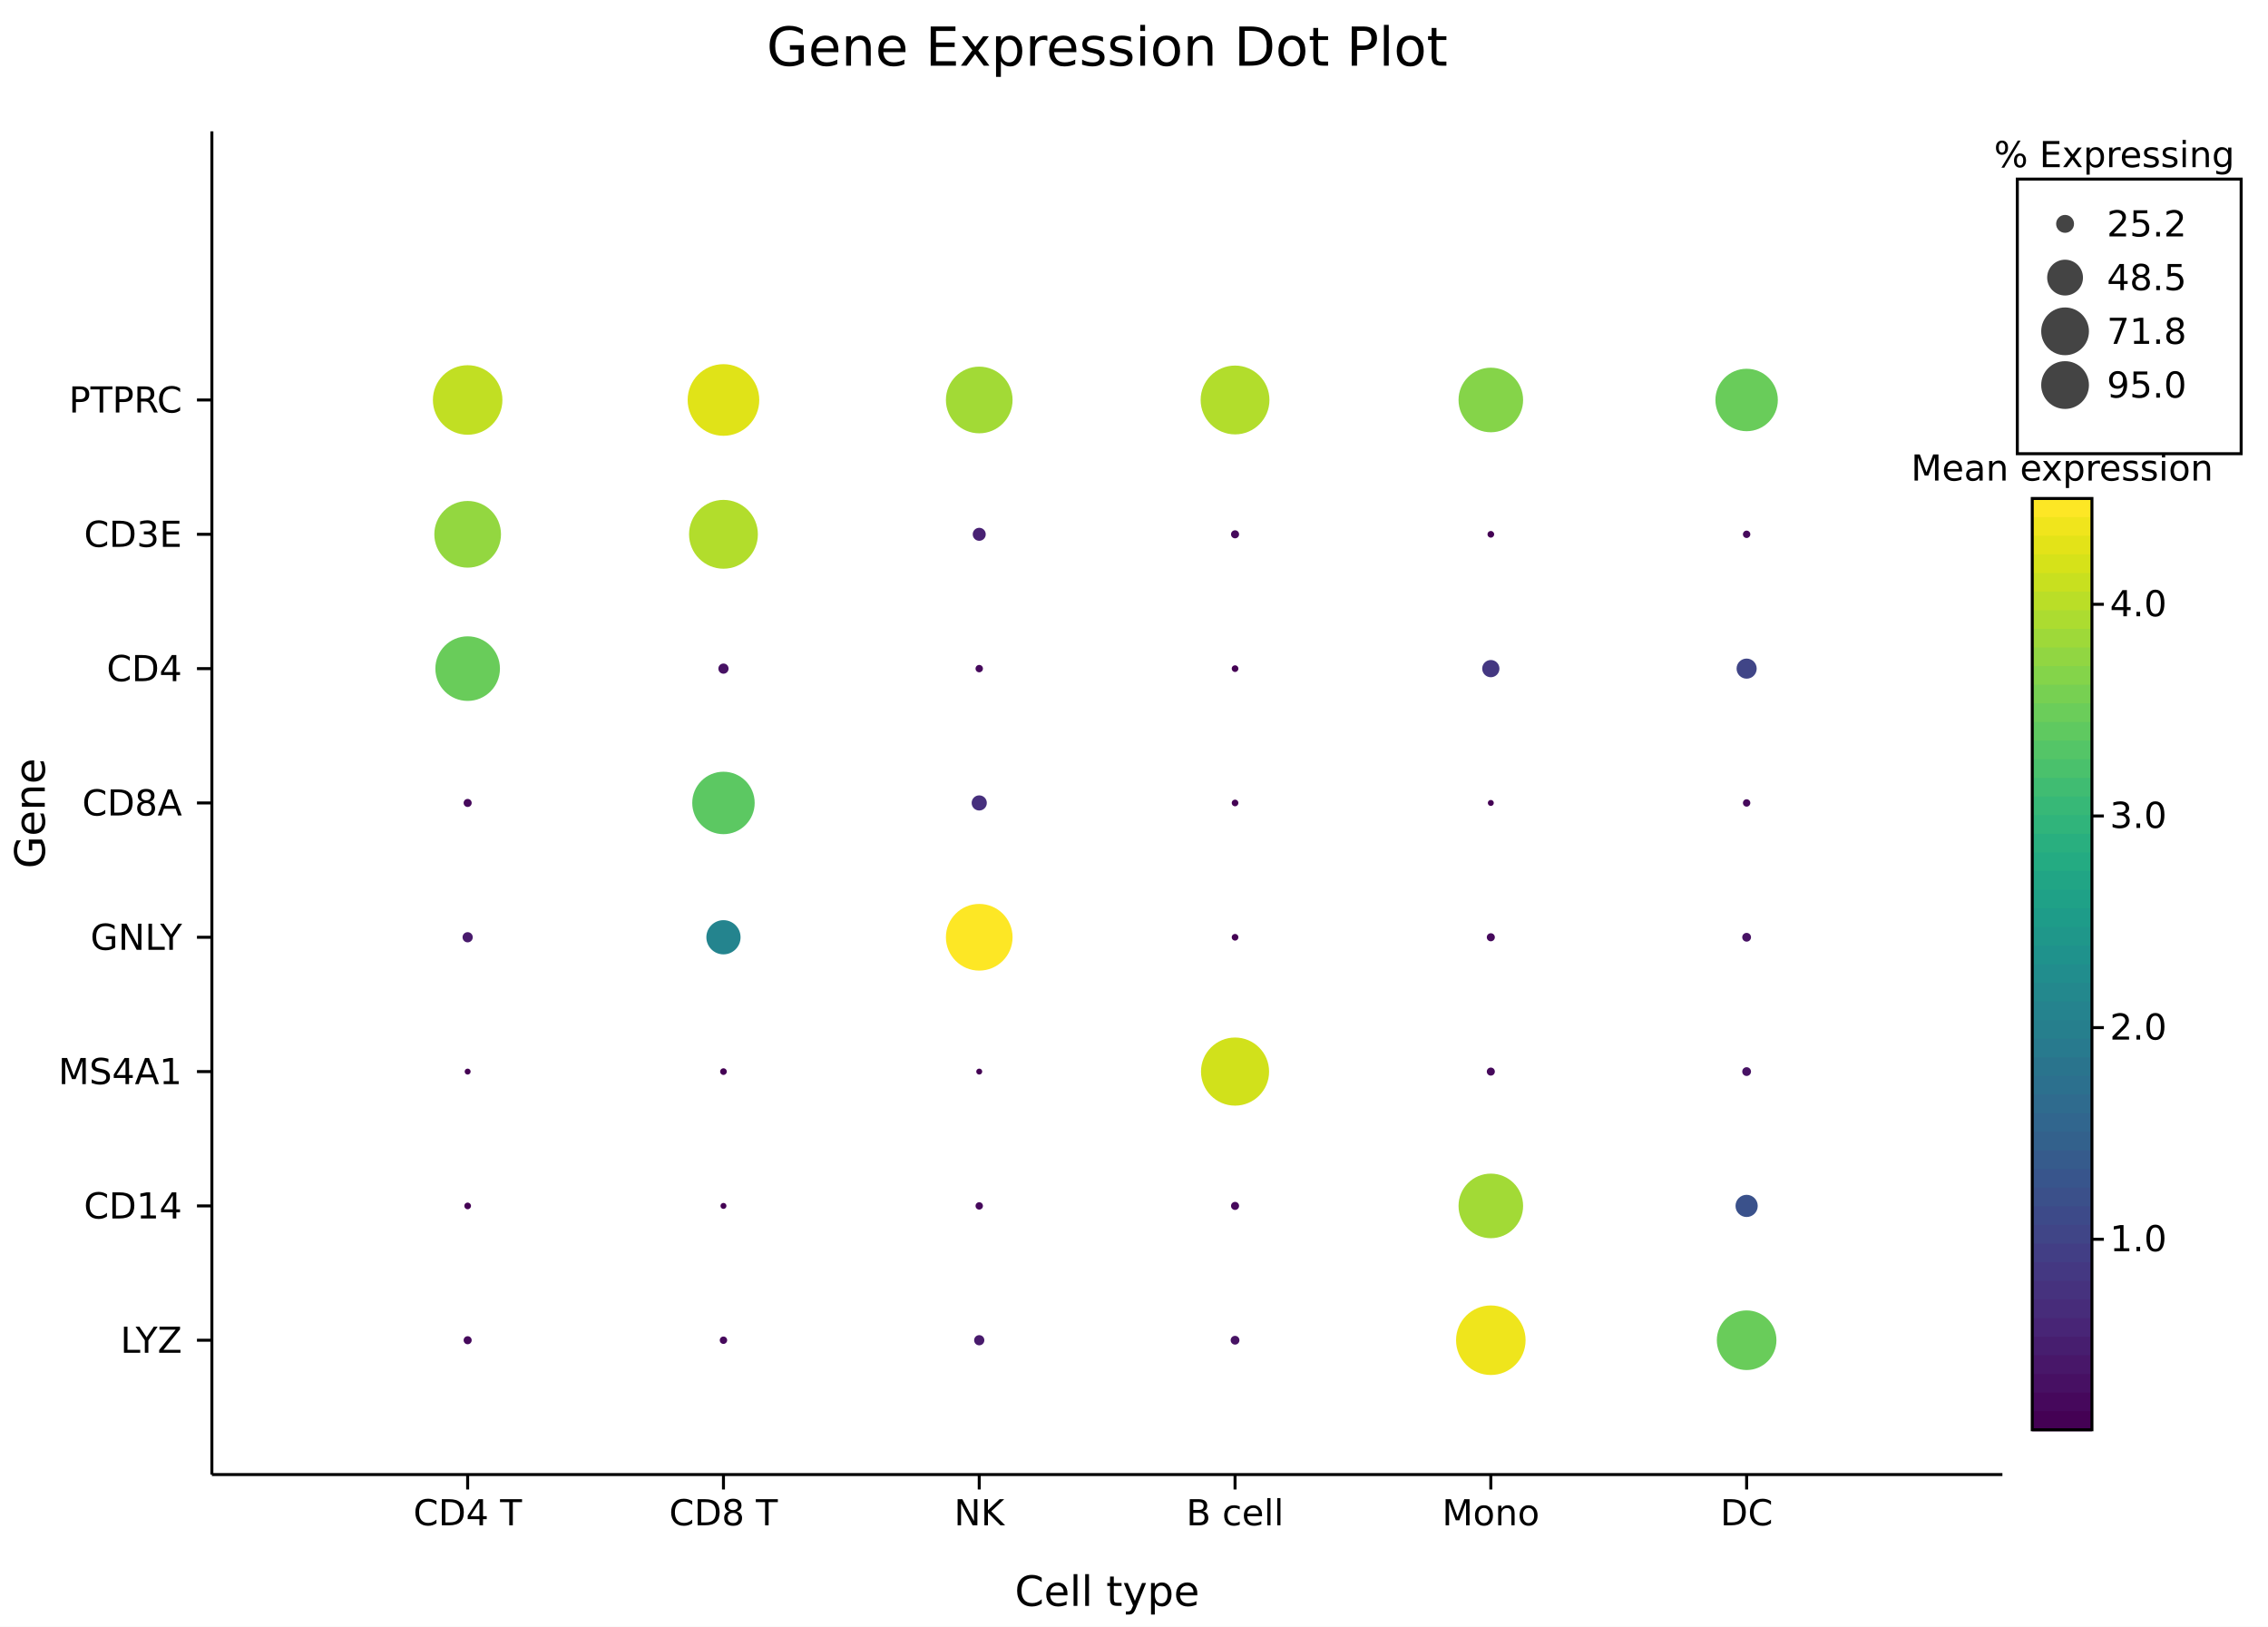
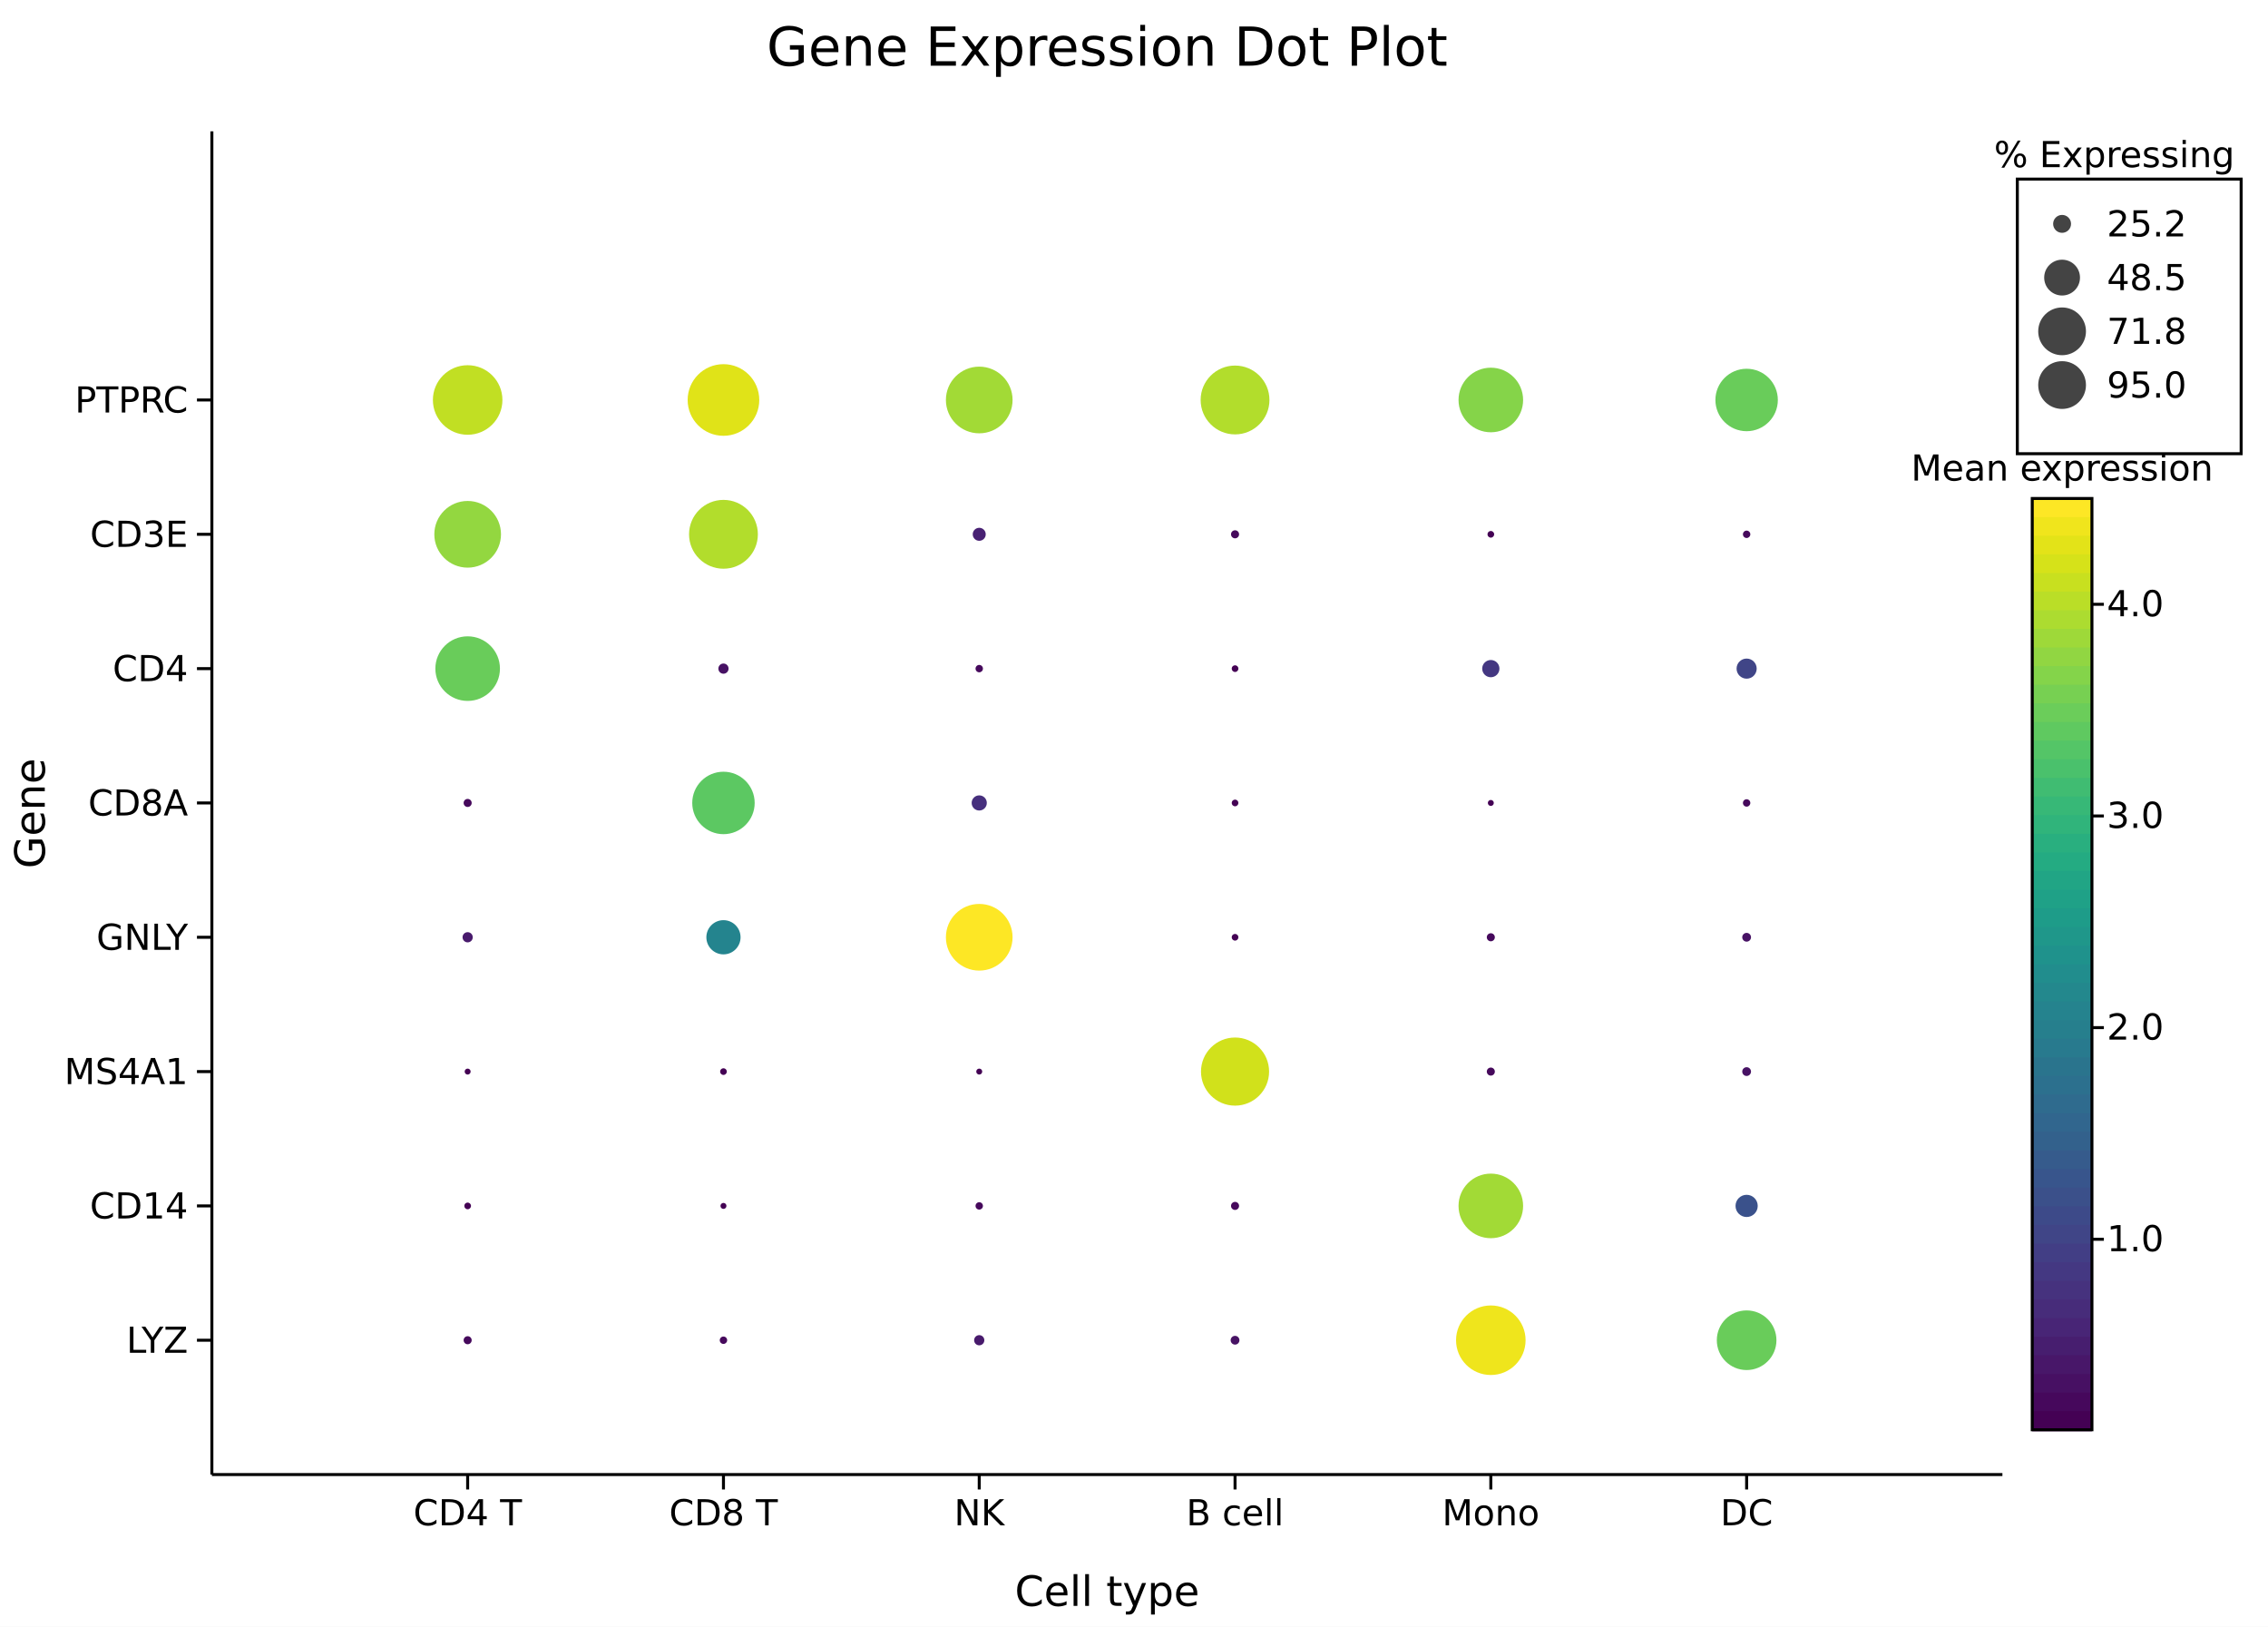
<svg xmlns="http://www.w3.org/2000/svg" width="760" height="545" font-family="DejaVu Sans, Liberation Sans, Arial, sans-serif" fill="black">
  <rect width="100%" height="100%" fill="white" />
  <line x1="71" y1="494" x2="671" y2="494" stroke="#000000" stroke-width="1" />
  <line x1="71" y1="44" x2="71" y2="494" stroke="#000000" stroke-width="1" />
-   <text x="61" y="453.2" font-size="12" text-anchor="end">LYZ</text>
+   <text x="63" y="453.2" font-size="12" text-anchor="end">LYZ</text>
  <line x1="66" y1="449" x2="71" y2="449" stroke="#000000" stroke-width="1" />
-   <text x="61" y="408.2" font-size="12" text-anchor="end">CD14</text>
+   <text x="63" y="408.2" font-size="12" text-anchor="end">CD14</text>
  <line x1="66" y1="404" x2="71" y2="404" stroke="#000000" stroke-width="1" />
-   <text x="61" y="363.2" font-size="12" text-anchor="end">MS4A1</text>
+   <text x="63" y="363.2" font-size="12" text-anchor="end">MS4A1</text>
  <line x1="66" y1="359" x2="71" y2="359" stroke="#000000" stroke-width="1" />
-   <text x="61" y="318.2" font-size="12" text-anchor="end">GNLY</text>
+   <text x="63" y="318.2" font-size="12" text-anchor="end">GNLY</text>
  <line x1="66" y1="314" x2="71" y2="314" stroke="#000000" stroke-width="1" />
-   <text x="61" y="273.2" font-size="12" text-anchor="end">CD8A</text>
+   <text x="63" y="273.2" font-size="12" text-anchor="end">CD8A</text>
  <line x1="66" y1="269" x2="71" y2="269" stroke="#000000" stroke-width="1" />
-   <text x="61" y="228.2" font-size="12" text-anchor="end">CD4</text>
+   <text x="63" y="228.2" font-size="12" text-anchor="end">CD4</text>
  <line x1="66" y1="224" x2="71" y2="224" stroke="#000000" stroke-width="1" />
-   <text x="61" y="183.2" font-size="12" text-anchor="end">CD3E</text>
+   <text x="63" y="183.2" font-size="12" text-anchor="end">CD3E</text>
  <line x1="66" y1="179" x2="71" y2="179" stroke="#000000" stroke-width="1" />
-   <text x="61" y="138.2" font-size="12" text-anchor="end">PTPRC</text>
+   <text x="63" y="138.2" font-size="12" text-anchor="end">PTPRC</text>
  <line x1="66" y1="134" x2="71" y2="134" stroke="#000000" stroke-width="1" />
  <text x="156.71" y="511" font-size="12" text-anchor="middle">CD4 T</text>
  <line x1="156.71" y1="494" x2="156.71" y2="499" stroke="#000000" stroke-width="1" />
  <text x="242.43" y="511" font-size="12" text-anchor="middle">CD8 T</text>
  <line x1="242.43" y1="494" x2="242.43" y2="499" stroke="#000000" stroke-width="1" />
  <text x="328.14" y="511" font-size="12" text-anchor="middle">NK</text>
  <line x1="328.14" y1="494" x2="328.14" y2="499" stroke="#000000" stroke-width="1" />
  <text x="413.86" y="511" font-size="12" text-anchor="middle">B cell</text>
  <line x1="413.86" y1="494" x2="413.86" y2="499" stroke="#000000" stroke-width="1" />
  <text x="499.57" y="511" font-size="12" text-anchor="middle">Mono</text>
  <line x1="499.57" y1="494" x2="499.57" y2="499" stroke="#000000" stroke-width="1" />
  <text x="585.29" y="511" font-size="12" text-anchor="middle">DC</text>
  <line x1="585.29" y1="494" x2="585.29" y2="499" stroke="#000000" stroke-width="1" />
  <text x="371" y="538" font-size="14" text-anchor="middle">Cell type</text>
  <text x="15" y="272.5" font-size="14" text-anchor="middle" transform="rotate(-90,15,272.5)">Gene</text>
  <text x="371" y="22" font-size="18" text-anchor="middle">Gene Expression Dot Plot</text>
  <circle cx="156.71" cy="134" r="11.65" fill="#c1df23" />
  <circle cx="242.43" cy="134" r="12" fill="#e0e318" />
  <circle cx="328.14" cy="134" r="11.17" fill="#a2da36" />
  <circle cx="413.86" cy="134" r="11.53" fill="#b2dd2c" />
  <circle cx="499.57" cy="134" r="10.82" fill="#85d449" />
  <circle cx="585.29" cy="134" r="10.46" fill="#69cc5a" />
  <circle cx="156.71" cy="179" r="11.17" fill="#93d740" />
  <circle cx="242.43" cy="179" r="11.53" fill="#b2dd2c" />
  <circle cx="328.14" cy="179" r="2.18" fill="#482173" />
  <circle cx="413.86" cy="179" r="1.35" fill="#46095c" />
  <circle cx="499.57" cy="179" r="1.12" fill="#440154" />
  <circle cx="585.29" cy="179" r="1.24" fill="#46095c" />
  <circle cx="156.71" cy="224" r="10.82" fill="#69cc5a" />
  <circle cx="242.43" cy="224" r="1.71" fill="#471264" />
  <circle cx="328.14" cy="224" r="1.24" fill="#46095c" />
  <circle cx="413.86" cy="224" r="1.12" fill="#440154" />
  <circle cx="499.57" cy="224" r="2.89" fill="#443781" />
  <circle cx="585.29" cy="224" r="3.37" fill="#404587" />
  <circle cx="156.71" cy="269" r="1.35" fill="#46095c" />
  <circle cx="242.43" cy="269" r="10.46" fill="#5cc862" />
  <circle cx="328.14" cy="269" r="2.54" fill="#462f7d" />
  <circle cx="413.86" cy="269" r="1.12" fill="#440154" />
  <circle cx="499.57" cy="269" r="1" fill="#440154" />
  <circle cx="585.29" cy="269" r="1.24" fill="#46095c" />
  <circle cx="156.71" cy="314" r="1.71" fill="#481a6c" />
  <circle cx="242.43" cy="314" r="5.73" fill="#24848e" />
  <circle cx="328.14" cy="314" r="11.17" fill="#fde725" />
  <circle cx="413.86" cy="314" r="1.12" fill="#440154" />
  <circle cx="499.57" cy="314" r="1.35" fill="#46095c" />
  <circle cx="585.29" cy="314" r="1.47" fill="#471264" />
  <circle cx="156.71" cy="359" r="1" fill="#440154" />
  <circle cx="242.43" cy="359" r="1.12" fill="#440154" />
  <circle cx="328.14" cy="359" r="1" fill="#440154" />
  <circle cx="413.86" cy="359" r="11.41" fill="#d1e11b" />
  <circle cx="499.57" cy="359" r="1.35" fill="#46095c" />
  <circle cx="585.29" cy="359" r="1.47" fill="#471264" />
  <circle cx="156.71" cy="404" r="1.12" fill="#440154" />
  <circle cx="242.43" cy="404" r="1" fill="#440154" />
  <circle cx="328.14" cy="404" r="1.24" fill="#46095c" />
  <circle cx="413.86" cy="404" r="1.35" fill="#46095c" />
  <circle cx="499.57" cy="404" r="10.82" fill="#a2da36" />
  <circle cx="585.29" cy="404" r="3.72" fill="#3a518b" />
  <circle cx="156.71" cy="449" r="1.35" fill="#46095c" />
  <circle cx="242.43" cy="449" r="1.24" fill="#46095c" />
  <circle cx="328.14" cy="449" r="1.71" fill="#481a6c" />
  <circle cx="413.86" cy="449" r="1.47" fill="#471264" />
  <circle cx="499.57" cy="449" r="11.65" fill="#efe51c" />
  <circle cx="585.29" cy="449" r="9.99" fill="#69cc5a" />
  <rect x="676" y="60" width="75" height="92" fill="#ffffff" />
  <rect x="676" y="60" width="75" height="92" fill="none" stroke="#000000" stroke-width="1" />
  <text x="708.5" y="56" font-size="12" text-anchor="middle">% Expressing</text>
  <text x="706" y="79.2" font-size="12" text-anchor="start">25.2</text>
-   <circle cx="692" cy="75" r="3" fill="#444444" />
+   <circle cx="691" cy="75" r="3" fill="#444444" />
  <text x="706" y="97.2" font-size="12" text-anchor="start">48.5</text>
-   <circle cx="692" cy="93" r="6" fill="#444444" />
+   <circle cx="691" cy="93" r="6" fill="#444444" />
  <text x="706" y="115.2" font-size="12" text-anchor="start">71.8</text>
-   <circle cx="692" cy="111" r="8" fill="#444444" />
+   <circle cx="691" cy="111" r="8" fill="#444444" />
  <text x="706" y="133.2" font-size="12" text-anchor="start">95.0</text>
-   <circle cx="692" cy="129" r="8" fill="#444444" />
+   <circle cx="691" cy="129" r="8" fill="#444444" />
  <text x="691" y="161" font-size="12" text-anchor="middle">Mean expression</text>
  <rect x="681" y="167" width="20" height="6.74" fill="#fde725" />
  <rect x="681" y="173.24" width="20" height="6.74" fill="#f0e51c" />
  <rect x="681" y="179.48" width="20" height="6.74" fill="#e3e318" />
  <rect x="681" y="185.72" width="20" height="6.74" fill="#d6e219" />
  <rect x="681" y="191.96" width="20" height="6.74" fill="#c8e01f" />
  <rect x="681" y="198.2" width="20" height="6.74" fill="#bade27" />
  <rect x="681" y="204.44" width="20" height="6.74" fill="#acdc30" />
  <rect x="681" y="210.68" width="20" height="6.74" fill="#9ed939" />
  <rect x="681" y="216.92" width="20" height="6.74" fill="#91d642" />
  <rect x="681" y="223.16" width="20" height="6.74" fill="#84d44a" />
  <rect x="681" y="229.4" width="20" height="6.74" fill="#77d052" />
  <rect x="681" y="235.64" width="20" height="6.74" fill="#6bcd5a" />
  <rect x="681" y="241.88" width="20" height="6.74" fill="#5fc960" />
  <rect x="681" y="248.12" width="20" height="6.74" fill="#54c567" />
  <rect x="681" y="254.36" width="20" height="6.74" fill="#4ac16c" />
  <rect x="681" y="260.6" width="20" height="6.74" fill="#40bc72" />
  <rect x="681" y="266.84" width="20" height="6.74" fill="#37b877" />
  <rect x="681" y="273.08" width="20" height="6.74" fill="#30b47b" />
  <rect x="681" y="279.32" width="20" height="6.74" fill="#29af7f" />
  <rect x="681" y="285.56" width="20" height="6.74" fill="#24ab82" />
  <rect x="681" y="291.8" width="20" height="6.74" fill="#21a585" />
  <rect x="681" y="298.04" width="20" height="6.74" fill="#1fa187" />
  <rect x="681" y="304.28" width="20" height="6.74" fill="#1e9c89" />
  <rect x="681" y="310.52" width="20" height="6.74" fill="#1f978a" />
  <rect x="681" y="316.76" width="20" height="6.74" fill="#1f928c" />
  <rect x="681" y="323" width="20" height="6.74" fill="#218d8d" />
  <rect x="681" y="329.24" width="20" height="6.74" fill="#23888d" />
  <rect x="681" y="335.48" width="20" height="6.74" fill="#25838e" />
  <rect x="681" y="341.72" width="20" height="6.74" fill="#267f8d" />
  <rect x="681" y="347.96" width="20" height="6.74" fill="#287a8e" />
  <rect x="681" y="354.2" width="20" height="6.74" fill="#2a748d" />
  <rect x="681" y="360.44" width="20" height="6.74" fill="#2c708e" />
  <rect x="681" y="366.68" width="20" height="6.74" fill="#2f6b8e" />
  <rect x="681" y="372.92" width="20" height="6.74" fill="#31668e" />
  <rect x="681" y="379.16" width="20" height="6.74" fill="#33618c" />
  <rect x="681" y="385.4" width="20" height="6.74" fill="#365b8c" />
  <rect x="681" y="391.64" width="20" height="6.74" fill="#38558c" />
  <rect x="681" y="397.88" width="20" height="6.74" fill="#3b508a" />
  <rect x="681" y="404.12" width="20" height="6.74" fill="#3d4a89" />
  <rect x="681" y="410.36" width="20" height="6.74" fill="#404587" />
  <rect x="681" y="416.6" width="20" height="6.74" fill="#423e85" />
  <rect x="681" y="422.84" width="20" height="6.74" fill="#443882" />
  <rect x="681" y="429.08" width="20" height="6.74" fill="#46327e" />
  <rect x="681" y="435.32" width="20" height="6.74" fill="#472c7a" />
  <rect x="681" y="441.56" width="20" height="6.74" fill="#482576" />
  <rect x="681" y="447.8" width="20" height="6.74" fill="#471e6f" />
  <rect x="681" y="454.04" width="20" height="6.74" fill="#481769" />
  <rect x="681" y="460.28" width="20" height="6.74" fill="#471063" />
  <rect x="681" y="466.52" width="20" height="6.74" fill="#46085c" />
  <rect x="681" y="472.76" width="20" height="6.74" fill="#440154" />
  <rect x="681" y="167" width="20" height="312" fill="none" stroke="#000000" stroke-width="1" />
  <line x1="701" y1="415.18" x2="705" y2="415.18" stroke="#000000" stroke-width="1" />
-   <text x="707" y="419.18" font-size="12" text-anchor="start">1.0</text>
+   <text x="706" y="419.18" font-size="12" text-anchor="start">1.0</text>
  <line x1="701" y1="344.27" x2="705" y2="344.27" stroke="#000000" stroke-width="1" />
-   <text x="707" y="348.27" font-size="12" text-anchor="start">2.0</text>
+   <text x="706" y="348.27" font-size="12" text-anchor="start">2.0</text>
  <line x1="701" y1="273.36" x2="705" y2="273.36" stroke="#000000" stroke-width="1" />
-   <text x="707" y="277.36" font-size="12" text-anchor="start">3.0</text>
+   <text x="706" y="277.36" font-size="12" text-anchor="start">3.0</text>
  <line x1="701" y1="202.45" x2="705" y2="202.45" stroke="#000000" stroke-width="1" />
-   <text x="707" y="206.45" font-size="12" text-anchor="start">4.0</text>
+   <text x="706" y="206.45" font-size="12" text-anchor="start">4.0</text>
</svg>
